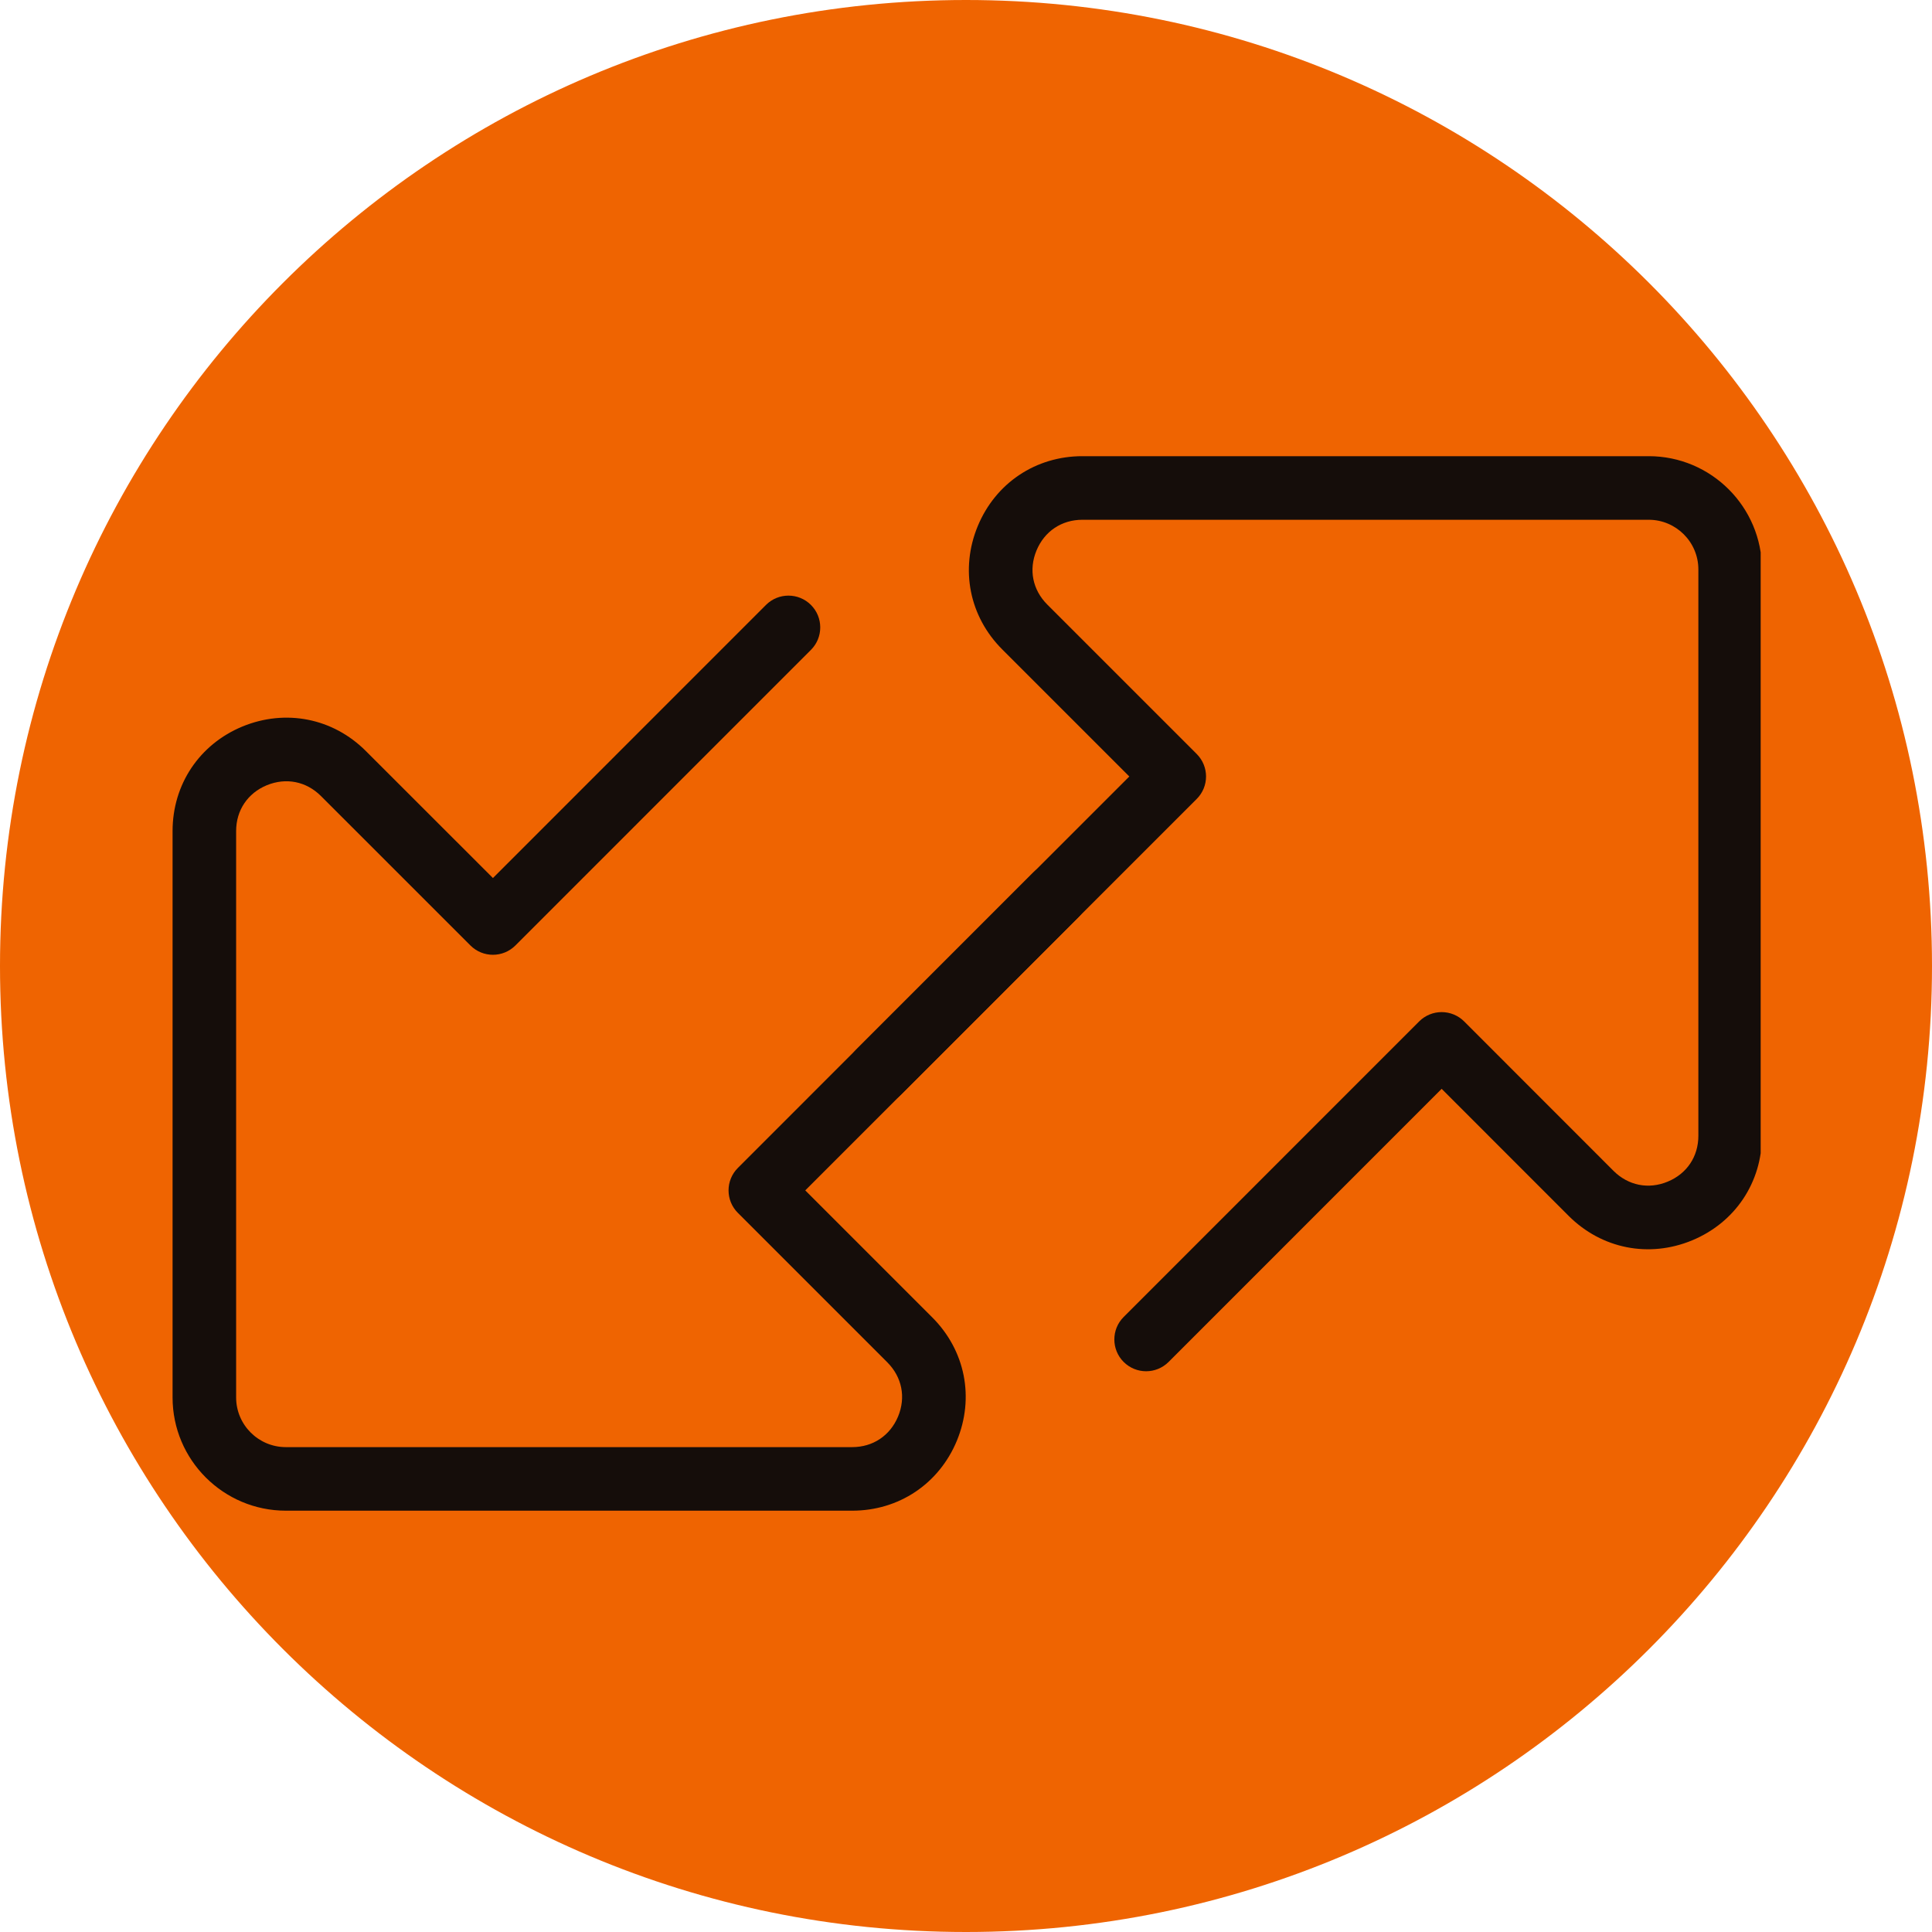
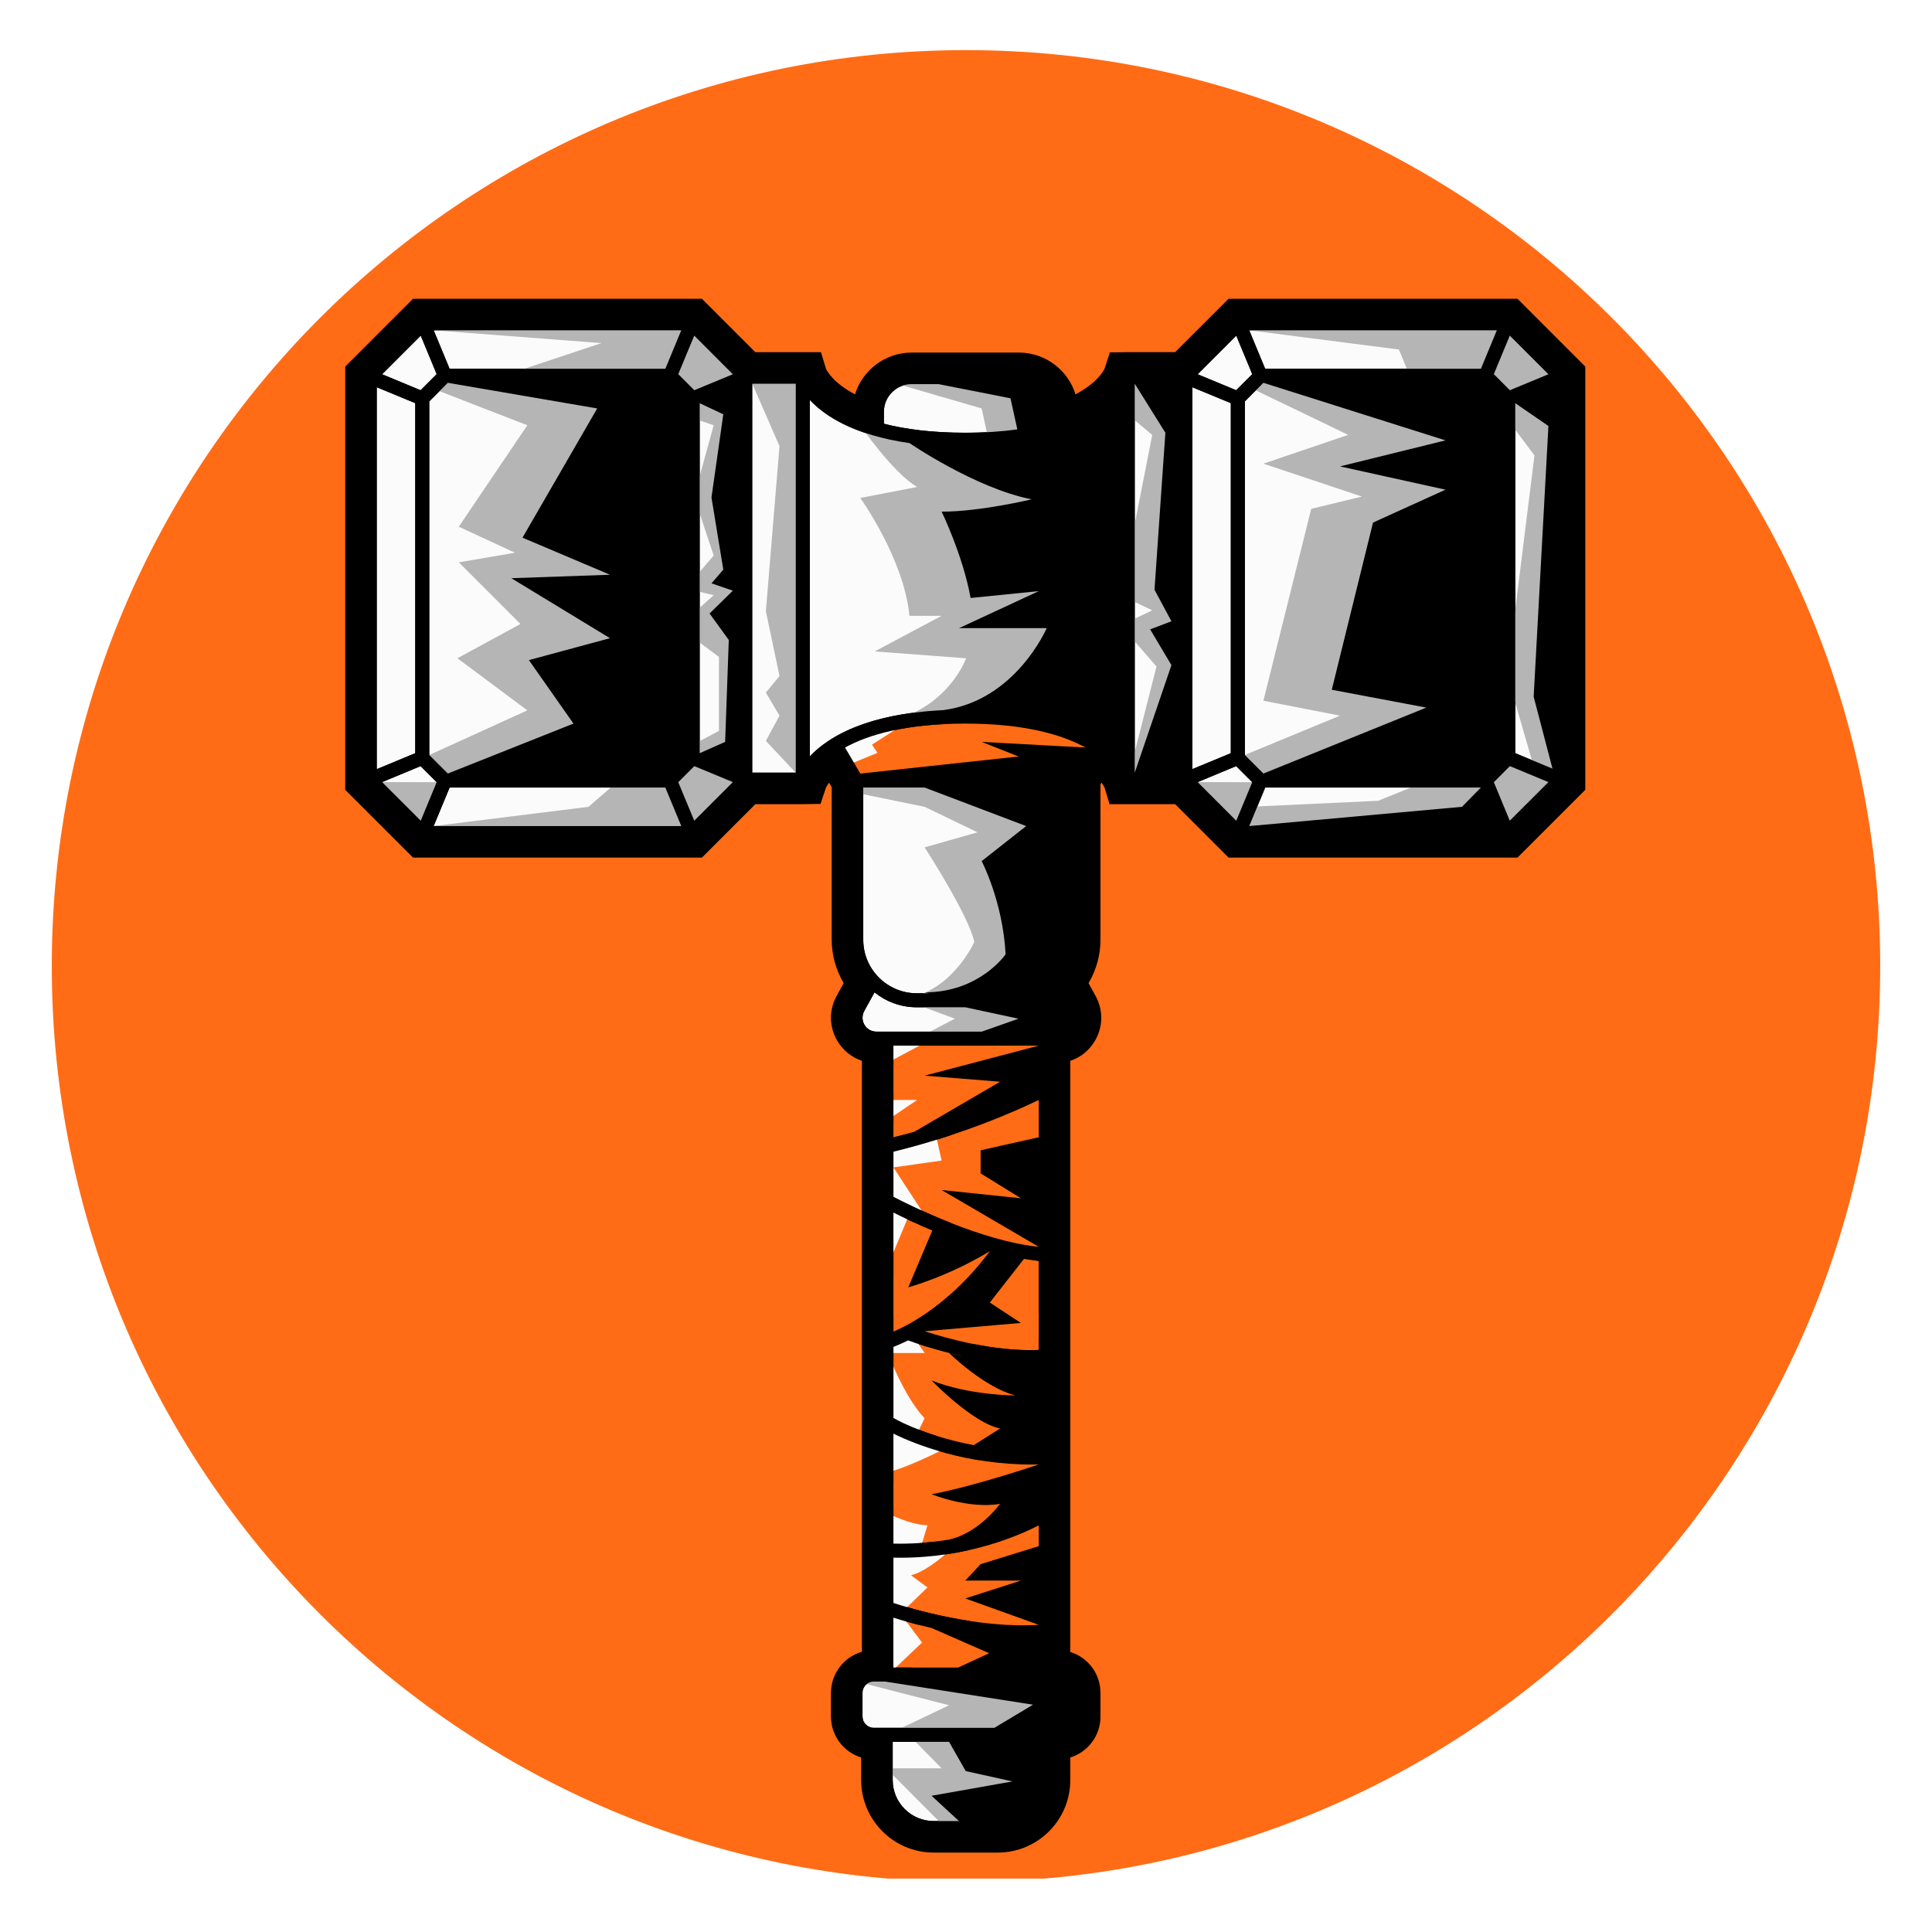
- <svg xmlns="http://www.w3.org/2000/svg" width="500" zoomAndPan="magnify" viewBox="0 0 375 375" height="500" preserveAspectRatio="xMidYMid meet" version="1.0">
+ <svg xmlns="http://www.w3.org/2000/svg" width="500" zoomAndPan="magnify" viewBox="0 0 375 375" height="500" preserveAspectRatio="xMidYMid meet" version="1.2">
  <defs>
-     <clipPath id="42d9e59b1b">
-       <path d="M 187.5 0 C 83.945 0 0 83.945 0 187.5 C 0 291.055 83.945 375 187.5 375 C 291.055 375 375 291.055 375 187.5 C 375 83.945 291.055 0 187.5 0 Z M 187.5 0 " clip-rule="nonzero" />
+     <clipPath id="1ffcdd35f9">
+       <path d="M 10.051 9.727 L 364.949 9.727 L 364.949 365 L 10.051 365 Z M 10.051 9.727 " />
    </clipPath>
-     <clipPath id="6f05201bf4">
-       <path d="M 33.496 115 L 212 115 L 212 293.223 L 33.496 293.223 Z M 33.496 115 " clip-rule="nonzero" />
+     <clipPath id="2fc457e9ad">
+       <path d="M 187.5 9.727 C 89.496 9.727 10.051 89.32 10.051 187.5 C 10.051 285.68 89.496 365.273 187.5 365.273 C 285.504 365.273 364.949 285.68 364.949 187.5 C 364.949 89.32 285.504 9.727 187.5 9.727 Z M 187.5 9.727 " />
    </clipPath>
-     <clipPath id="f4a277f7e6">
-       <path d="M 164 88.547 L 341.746 88.547 L 341.746 267 L 164 267 Z M 164 88.547 " clip-rule="nonzero" />
+     <clipPath id="3fffa51510">
+       <path d="M 67 57.988 L 307.738 57.988 L 307.738 360 L 67 360 Z M 67 57.988 " />
    </clipPath>
  </defs>
-   <g clip-path="url(#42d9e59b1b)">
-     <rect x="-37.5" width="450" fill="#ef6401" y="-37.5" height="450" fill-opacity="1" />
-   </g>
-   <g clip-path="url(#6f05201bf4)">
-     <path fill="#150d0a" d="M 165.402 293.223 L 55.492 293.223 C 43.363 293.223 33.496 283.371 33.496 271.242 L 33.496 161.316 C 33.496 152.254 38.703 144.473 47.062 141.012 C 55.438 137.574 64.621 139.375 71.023 145.785 L 95.68 170.426 L 148.676 117.418 C 151.082 115.008 154.988 115.008 157.402 117.418 C 159.812 119.828 159.812 123.734 157.402 126.141 L 100.039 183.516 C 97.625 185.926 93.727 185.926 91.312 183.516 L 62.297 154.508 C 59.445 151.656 55.523 150.887 51.793 152.41 C 48.066 153.953 45.832 157.281 45.832 161.316 L 45.832 271.242 C 45.832 276.559 50.16 280.887 55.492 280.887 L 165.402 280.887 C 169.441 280.887 172.766 278.66 174.32 274.934 C 175.863 271.207 175.078 267.281 172.223 264.422 L 143.219 235.418 C 140.809 233.008 140.809 229.102 143.219 226.695 L 200.578 169.32 C 202.992 166.906 206.891 166.906 209.305 169.32 C 211.711 171.73 211.711 175.637 209.305 178.043 L 156.301 231.055 L 180.949 255.703 C 187.359 262.113 189.18 271.281 185.723 279.656 C 182.25 288.02 174.465 293.223 165.402 293.223 " fill-opacity="1" fill-rule="nonzero" />
-   </g>
-   <g clip-path="url(#f4a277f7e6)">
-     <path fill="#150d0a" d="M 222.465 266.16 C 220.883 266.16 219.309 265.555 218.098 264.352 C 215.691 261.941 215.691 258.035 218.098 255.629 L 275.461 198.254 C 276.621 197.098 278.184 196.449 279.824 196.449 C 281.461 196.449 283.031 197.098 284.188 198.254 L 313.191 227.273 C 316.047 230.113 319.977 230.902 323.699 229.355 C 327.426 227.816 329.652 224.488 329.652 220.453 L 329.652 110.523 C 329.652 105.211 325.328 100.887 320.012 100.887 L 210.102 100.887 C 206.059 100.887 202.738 103.113 201.184 106.848 C 199.637 110.574 200.422 114.488 203.281 117.348 L 232.281 146.348 C 234.695 148.762 234.695 152.668 232.281 155.074 L 174.91 212.449 C 172.5 214.855 168.594 214.855 166.188 212.449 C 163.773 210.043 163.773 206.137 166.188 203.723 L 219.199 150.715 L 194.555 126.07 C 188.141 119.672 186.324 110.5 189.777 102.125 C 193.25 93.75 201.039 88.543 210.102 88.543 L 320.012 88.543 C 332.137 88.543 341.996 98.398 341.996 110.523 L 341.996 220.453 C 341.996 229.512 336.797 237.285 328.438 240.754 C 320.082 244.215 310.891 242.406 304.469 235.996 L 279.824 211.34 L 226.824 264.352 C 225.617 265.555 224.039 266.16 222.465 266.16 " fill-opacity="1" fill-rule="nonzero" />
+   <g id="38afb93e15">
+     <g clip-rule="nonzero" clip-path="url(#1ffcdd35f9)">
+       <g clip-rule="nonzero" clip-path="url(#2fc457e9ad)">
+         <path style=" stroke:none;fill-rule:nonzero;fill:#ff6c15;fill-opacity:1;" d="M 10.051 9.727 L 364.949 9.727 L 364.949 364.629 L 10.051 364.629 Z M 10.051 9.727 " />
+       </g>
+     </g>
+     <g clip-rule="nonzero" clip-path="url(#3fffa51510)">
+       <path style=" stroke:none;fill-rule:nonzero;fill:#000000;fill-opacity:1;" d="M 307.703 71.152 L 307.703 153.301 L 294.543 166.461 L 238.469 166.461 L 228.094 156.086 L 215.363 156.086 L 214.391 152.871 C 214.328 152.734 214.152 152.395 213.793 151.918 L 213.602 152.238 L 213.602 182.414 C 213.602 185.363 212.793 188.281 211.285 190.824 L 212.656 193.324 C 214.172 196.078 214.117 199.34 212.508 202.047 C 211.406 203.91 209.719 205.254 207.742 205.906 L 207.742 320.641 C 211.133 321.688 213.602 324.848 213.602 328.582 L 213.602 333.191 C 213.602 336.922 211.133 340.082 207.742 341.129 L 207.742 345.516 C 207.742 353.27 201.434 359.586 193.676 359.586 L 181.219 359.586 C 173.461 359.586 167.152 353.27 167.152 345.516 L 167.152 341.129 C 163.762 340.082 161.293 336.922 161.293 333.191 L 161.293 328.582 C 161.293 324.801 163.836 321.598 167.297 320.602 L 167.297 205.906 C 165.324 205.246 163.633 203.902 162.531 202.039 C 160.926 199.34 160.871 196.078 162.387 193.312 L 163.754 190.816 C 162.25 188.273 161.434 185.363 161.434 182.406 L 161.434 152.789 L 160.926 151.918 C 160.539 152.434 160.359 152.797 160.312 152.898 L 159.266 156.039 L 155.867 156.086 L 146.617 156.086 L 136.242 166.461 L 80.168 166.461 L 67.008 153.301 L 67.008 71.152 L 80.168 57.988 L 136.242 57.988 L 146.617 68.359 L 159.348 68.359 L 160.328 71.59 C 160.52 72.004 161.762 74.344 165.957 76.543 C 167.41 71.855 171.797 68.434 176.953 68.434 L 197.758 68.434 C 202.922 68.434 207.301 71.848 208.754 76.539 C 213.031 74.289 214.242 71.902 214.402 71.543 L 215.43 68.402 L 218.844 68.352 L 228.094 68.352 L 238.469 57.988 L 294.543 57.988 Z M 307.703 71.152 " />
+     </g>
+     <path style=" stroke:none;fill-rule:nonzero;fill:#ff6c15;fill-opacity:1;" d="M 201.625 318.086 L 201.625 323.664 L 173.414 323.664 L 173.414 313.992 C 177.512 315.285 187.898 318.188 198.449 318.188 C 199.512 318.188 200.57 318.145 201.625 318.086 Z M 174.664 302.355 C 174.258 302.355 173.828 302.336 173.414 302.328 L 173.414 311.129 C 176.875 312.258 189.777 316.121 201.625 315.371 L 201.625 296.066 C 197.539 298.176 187.77 302.355 174.664 302.355 Z M 200.312 284.266 C 187.66 284.266 177.711 280.406 173.414 278.262 L 173.414 299.613 C 188.172 299.922 198.973 294.461 201.625 292.973 L 201.625 284.238 C 201.188 284.246 200.742 284.266 200.312 284.266 Z M 199.965 264.781 C 189.387 264.781 178.852 261.125 176.27 260.168 C 175.344 260.621 174.391 261.051 173.414 261.438 L 173.414 275.223 C 175.969 276.742 187.051 281.867 201.625 281.531 L 201.625 264.75 C 201.074 264.77 200.516 264.781 199.965 264.781 Z M 194.949 243.586 C 193.258 246.035 187.812 253.281 179.469 258.395 C 183.93 259.84 193.039 262.371 201.625 262.031 L 201.625 244.738 C 199.441 244.531 197.191 244.125 194.949 243.586 Z M 173.414 235.355 L 173.414 258.488 C 182.938 254.348 189.633 246.23 192.129 242.848 C 184.25 240.602 176.859 237.102 173.414 235.355 Z M 173.414 223.539 L 173.414 232.289 C 176.629 233.969 190.34 240.84 201.625 242.004 L 201.625 213.5 C 197.41 215.539 186.867 220.258 173.414 223.539 Z M 173.414 202.957 L 173.414 220.738 C 187.914 217.129 198.816 211.891 201.625 210.469 L 201.625 202.957 Z M 187.355 140.449 C 175.746 140.449 168.5 142.641 164.02 145.094 L 166.977 150.145 L 207.734 150.145 L 210.691 145.094 C 206.211 142.641 198.965 140.449 187.355 140.449 Z M 187.355 140.449 " />
+     <path style=" stroke:none;fill-rule:nonzero;fill:#ff6c15;fill-opacity:1;" d="M 213.098 144 L 207.734 150.145 L 166.281 151.441 L 164.863 148.703 L 184.207 145.297 L 174.965 144 L 187.512 141.961 L 179.465 139.125 C 200.277 137.699 213.098 144 213.098 144 Z M 172.312 222.996 L 184.906 218.043 L 202.48 207.594 L 202.207 200.23 L 190.543 201.715 L 172.305 207.918 L 172.305 211.84 L 184.207 212.703 L 172.305 218.91 L 172.305 222.996 Z M 196.078 218.566 L 185.969 222.996 L 185.262 227.75 L 176.309 228.672 L 185.355 238.148 L 178.172 235.355 L 172.32 251.195 L 172.32 256.09 L 190.98 248.605 L 195.062 242.309 L 195.086 242.316 L 189.734 251.723 L 176.301 258.387 L 183.262 261.105 L 178.703 260.168 L 183.793 265.559 L 175.512 264.137 C 175.512 264.137 178.035 271.199 184.223 276.375 L 180.828 279.922 L 192.496 282.715 C 192.496 282.715 181.008 286.836 171.781 287.902 L 171.781 291.641 C 171.781 291.641 178.238 294.461 183.785 294.285 C 183.785 294.285 183.625 298.895 178.52 301.023 C 178.52 301.023 191.789 299.152 199.516 294.055 L 203.168 282.934 L 193.527 282.734 L 201.625 268.57 L 190.551 262.609 L 184.766 261.418 L 203.168 259.352 L 203.168 256.09 L 197.137 251.195 L 200.855 243.77 L 203.168 244.355 L 203.168 211.305 L 184.215 220.449 Z M 180.824 306.699 L 184.371 308.648 L 179.469 310.953 L 191.82 316.047 L 176.926 313.984 L 182.773 319.641 L 175.508 324.605 L 192.129 326.379 L 196.648 318.039 L 196.945 318.16 L 203.168 315.992 L 203.168 293.75 L 191.883 297.691 Z M 180.824 306.699 " />
+     <path style=" stroke:none;fill-rule:nonzero;fill:#fbfbfb;fill-opacity:1;" d="M 173.27 338.09 L 201.625 338.09 L 201.625 345.508 C 201.625 349.891 198.062 353.461 193.676 353.461 L 181.219 353.461 C 176.832 353.461 173.27 349.891 173.27 345.508 Z M 205.293 326.387 L 169.598 326.387 C 168.391 326.387 167.41 327.363 167.41 328.574 L 167.41 333.184 C 167.41 334.387 168.391 335.371 169.598 335.371 L 205.293 335.371 C 206.504 335.371 207.484 334.387 207.484 333.184 L 207.484 328.574 C 207.484 327.363 206.504 326.387 205.293 326.387 Z M 205.293 192.617 C 203.043 194.426 200.195 195.512 197.098 195.512 L 177.941 195.512 C 174.84 195.512 171.992 194.426 169.742 192.617 L 167.742 196.254 C 167.289 197.098 167.301 198.098 167.793 198.918 C 168.281 199.75 169.145 200.238 170.109 200.238 L 204.93 200.238 C 205.887 200.238 206.758 199.75 207.246 198.918 C 207.734 198.098 207.75 197.098 207.285 196.254 Z M 167.555 182.406 C 167.555 188.133 172.215 192.793 177.941 192.793 L 197.098 192.793 C 202.82 192.793 207.484 188.133 207.484 182.406 L 207.484 152.863 L 167.555 152.863 Z M 239.941 148.703 L 232.465 151.805 L 239.957 159.301 L 243.059 151.824 Z M 245.57 152.863 L 242.473 160.34 L 290.539 160.34 L 287.441 152.863 Z M 289.953 151.824 L 293.047 159.301 L 300.547 151.805 L 293.066 148.703 Z M 245.227 74.301 L 241.621 77.91 L 241.621 146.543 L 245.227 150.145 L 287.785 150.145 L 291.391 146.543 L 291.391 77.91 L 287.785 74.301 Z M 294.109 78.25 L 294.109 146.195 L 301.586 149.289 L 301.586 75.156 Z M 293.066 75.742 L 300.547 72.645 L 293.047 65.145 L 289.953 72.621 Z M 287.441 71.582 L 290.539 64.105 L 242.473 64.105 L 245.57 71.582 Z M 243.059 72.621 L 239.957 65.145 L 232.465 72.645 L 239.941 75.742 Z M 238.902 78.25 L 231.426 75.156 L 231.426 149.289 L 238.902 146.195 Z M 220.25 149.969 L 228.707 149.969 L 228.707 74.477 L 220.25 74.477 Z M 203.152 82.246 L 203.152 79.949 C 203.152 76.973 200.734 74.555 197.758 74.555 L 176.953 74.555 C 173.977 74.555 171.559 76.973 171.559 79.949 L 171.559 82.246 C 175.621 83.293 180.789 83.996 187.355 83.996 C 193.922 83.996 199.09 83.293 203.152 82.246 Z M 187.355 86.715 C 169.074 86.715 160.805 81.5 157.18 77.617 L 157.18 146.828 C 160.805 142.953 169.074 137.73 187.355 137.73 C 205.633 137.73 213.906 142.953 217.531 146.828 L 217.531 77.617 C 213.906 81.5 205.633 86.715 187.355 86.715 Z M 146.004 149.969 L 154.461 149.969 L 154.461 74.477 L 146.004 74.477 Z M 131.652 151.824 L 134.754 159.301 L 142.246 151.805 L 134.766 148.703 Z M 135.809 146.195 L 143.285 149.297 L 143.285 75.156 L 135.809 78.25 Z M 134.766 75.742 L 142.246 72.645 L 134.754 65.145 L 131.652 72.621 Z M 87.27 152.863 L 84.172 160.34 L 132.238 160.34 L 129.141 152.863 Z M 86.926 74.301 L 83.32 77.91 L 83.32 146.543 L 86.926 150.145 L 129.484 150.145 L 133.09 146.543 L 133.09 77.91 L 129.484 74.301 Z M 129.141 71.582 L 132.238 64.105 L 84.172 64.105 L 87.27 71.582 Z M 81.641 148.703 L 74.164 151.805 L 81.664 159.301 L 84.758 151.824 Z M 80.602 78.25 L 73.125 75.156 L 73.125 149.297 L 80.602 146.195 Z M 84.758 72.621 L 81.664 65.145 L 74.164 72.645 L 81.641 75.742 Z M 169.254 144.531 L 178.027 138.914 C 174.434 138.828 161.539 144 161.539 144 L 164.02 148.703 L 170.312 146.129 Z M 180.824 201.719 C 180.824 201.719 172.977 201.32 172.312 201.719 C 171.645 202.121 172.312 206.242 172.312 206.242 Z M 178.027 213.5 L 172.312 213.5 L 172.02 217.547 Z M 179.469 235.863 L 173.414 226.594 L 182.766 225.262 L 181.754 220.738 L 172.312 222.203 L 172.02 233.508 Z M 176.418 235.863 L 172.312 234.172 L 172.312 245.73 Z M 172.312 275.801 C 172.332 275.898 172.516 276.066 172.789 276.277 C 172.789 276.277 172.312 284.852 172.312 285.781 C 176.969 284.586 184.215 280.746 184.215 280.746 L 177.98 278.312 L 179.469 275.277 C 175.637 271.391 172.312 262.621 172.312 262.621 L 179.469 262.621 L 177.391 259.582 L 171.773 260.176 C 171.781 260.168 172.176 275.266 172.312 275.801 Z M 172.312 325.141 L 178.961 318.824 L 174.141 312.348 C 174.855 312.449 175.5 312.504 175.5 312.504 L 180.02 308.113 L 176.824 305.762 C 180.246 304.871 184.207 301.023 184.207 301.023 L 178.707 300.375 L 180.02 296.059 C 176.684 295.973 172.305 293.75 172.305 293.75 L 172.305 299.621 C 172.305 299.621 172.203 308.609 172.266 311.172 L 171.77 311.172 Z M 172.312 325.141 " />
+     <path style=" stroke:none;fill-rule:nonzero;fill:#b5b5b5;fill-opacity:1;" d="M 201.578 84.219 C 206.246 83.453 208.953 82.555 208.953 82.555 L 205.559 138.914 L 173.414 139.82 C 184.305 136.867 187.52 127.773 187.52 127.773 L 169.781 126.441 L 182.766 119.527 L 176.527 119.527 C 175.426 108.359 166.969 96.652 166.969 96.652 L 178.027 94.523 C 173.371 91.867 166.969 82.555 166.969 82.555 C 176.375 84.98 184.922 85.477 191.82 85.199 L 190.543 79.277 L 173.414 74.301 L 177.512 72.977 L 198.75 73.062 Z M 217.531 79.277 L 223.648 84.418 L 217.531 115.535 L 223.648 118.461 L 217.531 121.383 L 224.477 129.363 L 218.863 151.441 L 228.707 149.969 L 230.031 72.977 L 218.863 72.977 Z M 302.918 72.977 L 291.391 62.602 L 242.473 64.105 L 271.531 67.844 L 274.117 74.117 L 245.227 72.977 L 242.473 75.156 L 261.691 84.41 L 245.227 89.996 L 264.348 96.379 L 254.504 98.773 L 245.227 136.012 L 260.094 138.906 L 241.621 146.535 L 245.227 151.438 L 285.094 140.445 L 285.094 75.992 L 294.121 77.395 L 291.383 77.91 L 291.383 79.781 L 297.84 88.398 L 292.539 130.961 L 297.84 149.297 L 292.539 146.828 L 280.566 150.145 L 267.5 155.434 L 242.465 156.602 L 243.051 151.824 L 232.457 151.805 L 240.133 161.551 L 292.539 161.551 L 302.91 151.441 L 302.91 75.742 L 296.184 77.008 Z M 84.172 64.105 L 116.719 66.594 L 97.57 72.977 L 126.555 74.234 L 86.926 72.977 L 83.32 75.156 L 102.355 82.547 L 89.051 102.234 L 99.957 107.285 L 89.051 109.148 L 101.023 121.117 L 88.785 127.766 L 102.355 137.883 L 83.32 146.543 L 86.926 151.441 L 122.836 145.176 L 126.551 74.234 L 128.152 74.301 L 132.238 77.062 L 144.293 72.977 L 133.09 62.602 Z M 139.547 127.5 L 139.547 141.863 L 133.09 145.289 L 134.719 146.82 L 143.285 147.711 L 143.285 75.156 L 131.652 78.691 L 133.09 80.684 L 138.527 82.547 L 134.715 96.379 L 138.527 107.82 L 133.09 114.203 L 138.527 115.535 L 131.652 121.656 Z M 133.09 146.543 L 120.172 151.441 L 114.23 156.602 L 84.172 160.34 L 84.758 151.824 L 74.164 151.805 L 81.875 161.551 L 133.09 161.551 L 144.293 151.441 L 143.285 149.297 Z M 179.469 150.547 L 166.281 151.441 L 166.977 154.047 L 179.469 156.602 L 189.734 161.551 L 179.469 164.473 C 179.469 164.473 188.09 177.777 189.109 182.828 C 189.109 182.828 184.684 192.891 175.023 193.914 L 185.344 197.723 L 178.027 201.535 L 203.168 201.715 L 202.48 191.062 L 203.168 152.855 Z M 151.301 86.586 L 148.656 118.645 L 151.301 131.227 L 148.656 134.422 L 151.301 138.914 L 148.656 143.809 L 155.828 151.449 L 155.828 72.977 L 146.012 74.477 Z M 166.281 326.387 L 184.215 330.992 L 175.023 335.371 L 182.766 343.23 L 172.012 343.23 L 183.785 355.051 L 193.676 353.453 L 201.625 338.086 L 203.168 326.379 L 180.824 325.141 Z M 166.281 326.387 " />
+     <path style=" stroke:none;fill-rule:nonzero;fill:#000000;fill-opacity:1;" d="M 293.137 61.387 L 239.875 61.387 L 229.5 71.758 L 218.891 71.758 L 217.906 71.773 L 217.598 72.711 C 217.57 72.785 215.66 78.129 205.871 81.438 L 205.871 79.949 C 205.871 75.477 202.23 71.832 197.758 71.832 L 176.953 71.832 C 172.48 71.832 168.84 75.477 168.84 79.949 L 168.84 81.438 C 159.051 78.137 157.141 72.793 157.117 72.723 L 156.828 71.758 L 145.207 71.758 L 134.836 61.387 L 81.574 61.387 L 70.406 72.562 L 70.406 151.891 L 81.574 163.059 L 134.836 163.059 L 145.207 152.688 L 155.82 152.688 L 156.805 152.672 L 157.117 151.734 C 157.133 151.688 158.031 149.172 161.715 146.535 L 164.836 151.871 L 164.836 182.406 C 164.836 185.516 165.93 188.363 167.738 190.613 L 165.363 194.949 C 164.434 196.641 164.469 198.648 165.453 200.305 C 166.438 201.973 168.18 202.957 170.109 202.957 L 170.695 202.957 L 170.695 323.664 L 169.598 323.664 C 166.895 323.664 164.691 325.867 164.691 328.574 L 164.691 333.184 C 164.691 335.887 166.895 338.09 169.598 338.09 L 170.551 338.09 L 170.551 345.508 C 170.551 351.395 175.336 356.18 181.219 356.18 L 193.676 356.18 C 199.559 356.18 204.344 351.395 204.344 345.508 L 204.344 338.09 L 205.293 338.09 C 208 338.09 210.203 335.887 210.203 333.184 L 210.203 328.574 C 210.203 325.867 208 323.664 205.293 323.664 L 204.344 323.664 L 204.344 202.957 L 204.93 202.957 C 206.859 202.957 208.598 201.973 209.586 200.305 C 210.57 198.648 210.605 196.641 209.672 194.949 L 207.301 190.613 C 209.109 188.363 210.203 185.516 210.203 182.406 L 210.203 151.312 L 212.996 146.535 C 216.68 149.172 217.578 151.68 217.594 151.723 L 217.883 152.688 L 229.5 152.688 L 239.875 163.059 L 293.137 163.059 L 304.305 151.891 L 304.305 72.562 Z M 142.246 72.645 L 134.766 75.742 L 131.652 72.621 L 134.754 65.145 Z M 140.391 80.418 L 138.098 96.559 L 140.391 110.566 L 138.098 113.227 L 142.246 114.645 L 137.73 119.078 L 141.457 124.223 L 140.75 144 L 135.812 146.195 L 135.82 146.203 L 135.809 146.195 L 135.809 78.25 L 135.828 78.242 L 135.809 78.258 Z M 115.918 79.277 L 101.418 104.363 L 118.398 111.559 L 99.25 112.227 L 118.398 123.871 L 102.66 128.125 L 111.309 140.449 L 86.926 150.145 L 86.938 150.145 L 86.926 150.145 L 83.32 146.543 L 83.32 77.91 L 86.926 74.301 L 87.008 74.301 L 86.926 74.301 Z M 132.238 64.105 L 129.141 71.582 L 87.27 71.582 L 84.172 64.105 Z M 81.664 65.145 L 84.758 72.621 L 81.641 75.742 L 74.164 72.645 Z M 73.125 75.156 L 80.602 78.25 L 80.602 146.195 L 73.125 149.297 Z M 74.164 151.805 L 81.641 148.703 L 84.758 151.824 L 81.664 159.301 Z M 84.172 160.34 L 87.27 152.863 L 129.141 152.863 L 132.238 160.34 Z M 134.754 159.301 L 131.652 151.824 L 134.766 148.703 L 142.246 151.805 Z M 154.461 149.969 L 146.004 149.969 L 146.004 74.477 L 154.461 74.477 Z M 171.559 79.949 C 171.559 76.973 173.977 74.555 176.953 74.555 L 182.16 74.555 C 182.16 74.555 182.156 74.555 182.156 74.555 L 196.133 77.305 L 197.465 83.344 C 194.527 83.75 191.188 83.996 187.363 83.996 C 180.797 83.996 175.629 83.293 171.562 82.246 L 171.562 79.949 Z M 157.18 146.828 L 157.18 77.617 C 159.996 80.629 165.617 84.449 176.547 86.008 C 176.539 86.008 176.535 86.008 176.535 86.008 C 176.535 86.008 189.34 94.789 200.242 96.918 C 200.242 96.918 190.301 99.312 182.773 99.312 C 182.773 99.312 186.906 107.82 188.391 116.066 L 201.629 114.734 L 186.152 121.922 L 203.16 121.922 C 203.16 121.922 197.156 135.957 183.141 137.832 C 182.066 137.887 181.039 137.957 180.039 138.043 C 180.02 138.043 180 138.043 180 138.043 C 180.008 138.043 180.016 138.043 180.02 138.043 C 166.777 139.219 160.281 143.516 157.18 146.828 Z M 164.02 145.094 C 168.5 142.641 175.746 140.449 187.355 140.449 C 198.965 140.449 206.211 142.641 210.691 145.094 L 190.551 144 L 197.703 146.836 L 166.98 150.152 Z M 179.469 258.395 L 198.148 256.781 L 192.121 252.824 L 198.75 244.355 C 199.715 244.512 200.672 244.648 201.625 244.738 L 201.625 262.031 C 193.039 262.371 183.93 259.84 179.469 258.395 Z M 200.348 281.547 C 200.293 281.547 200.238 281.547 200.184 281.547 Z M 201.625 202.957 L 179.469 208.781 L 194.113 209.965 L 177.512 219.652 C 177.512 219.652 177.52 219.652 177.52 219.652 C 176.188 220.027 174.812 220.395 173.414 220.738 L 173.414 202.957 Z M 201.625 213.5 L 201.625 220.738 L 190.34 223.27 L 190.34 227.754 L 198.156 232.582 L 182.773 230.984 L 201.629 242.012 C 190.348 240.848 176.637 233.977 173.418 232.297 L 173.418 223.547 C 186.867 220.258 197.41 215.539 201.625 213.5 Z M 192.129 242.848 C 192.129 242.848 192.121 242.848 192.129 242.848 C 189.633 246.23 182.938 254.348 173.414 258.488 L 173.414 235.355 C 175.105 236.211 177.758 237.496 180.953 238.848 L 176.301 249.867 C 176.301 249.863 184.012 247.797 192.129 242.848 Z M 176.27 260.168 C 177.742 260.711 181.801 262.141 186.98 263.262 C 186.043 263.098 185.113 262.887 184.215 262.609 C 184.215 262.609 190.93 269.234 197.051 270.855 C 197.051 270.855 188.23 270.875 180.824 267.949 C 180.824 267.949 188.777 276.195 194.113 277.266 L 189.016 280.5 C 180.902 278.984 175.168 276.266 173.418 275.223 L 173.418 261.438 C 174.391 261.051 175.344 260.621 176.27 260.168 Z M 200.312 284.266 C 200.742 284.266 201.188 284.246 201.625 284.238 C 201.605 284.246 189.328 288.434 180.824 290.031 C 180.824 290.031 187.98 292.953 194.113 291.895 C 194.113 291.895 190.035 297.555 184.188 298.832 C 183.727 298.906 183.258 298.984 182.781 299.051 C 182.773 299.051 182.773 299.051 182.766 299.051 C 182.766 299.051 182.773 299.051 182.773 299.051 C 179.883 299.457 176.75 299.691 173.414 299.613 L 173.414 278.262 C 177.711 280.406 187.66 284.266 200.312 284.266 Z M 174.664 302.355 C 187.77 302.355 197.539 298.176 201.625 296.066 L 201.625 300.105 L 190.34 303.598 L 187.355 306.793 L 198.156 306.793 L 187.355 310.254 L 201.625 315.379 C 189.777 316.129 176.875 312.266 173.414 311.137 L 173.414 302.336 C 173.828 302.336 174.258 302.355 174.664 302.355 Z M 180.898 316.012 C 180.871 316.004 180.844 316.004 180.824 315.996 L 191.992 320.891 L 185.969 323.672 L 173.406 323.672 L 173.406 313.992 C 175.043 314.504 177.668 315.27 180.898 316.012 Z M 166.977 150.145 L 166.988 150.145 Z M 167.555 182.406 L 167.555 152.863 L 179.469 152.863 L 199.176 160.34 L 190.543 167.141 C 190.543 167.141 194.648 174.941 195.188 185.227 C 195.188 185.227 190.156 192.617 179.469 192.617 C 179.469 192.617 179.816 192.691 180.406 192.793 L 177.941 192.793 C 172.215 192.793 167.555 188.133 167.555 182.406 Z M 170.109 200.238 C 169.145 200.238 168.281 199.75 167.793 198.918 C 167.301 198.098 167.289 197.098 167.742 196.254 L 169.742 192.617 C 171.992 194.426 174.84 195.512 177.941 195.512 L 187.363 195.512 L 197.695 197.73 L 190.559 200.238 Z M 169.598 335.371 C 168.391 335.371 167.41 334.387 167.41 333.184 L 167.41 328.574 C 167.41 327.363 168.391 326.387 169.598 326.387 L 171.781 326.387 L 200.508 330.879 L 193.012 335.371 Z M 173.27 345.508 L 173.27 338.09 L 184.215 338.09 L 187.445 343.766 L 196.512 345.777 L 180.816 348.559 L 186.133 353.469 L 181.211 353.469 C 176.832 353.461 173.27 349.891 173.27 345.508 Z M 210.684 145.109 L 210.691 145.086 Z M 300.547 72.645 L 293.066 75.742 L 289.953 72.621 L 293.047 65.145 Z M 300.547 82.684 L 297.684 135.238 L 301.336 149.188 L 294.109 146.195 L 294.109 78.25 L 294.137 78.242 L 294.113 78.258 Z M 280.574 85.477 L 260.094 90.527 L 280.574 95.047 L 266.504 101.43 L 258.496 133.883 L 276.848 137.344 L 245.227 150.145 L 241.621 146.543 L 241.621 77.91 L 245.227 74.301 L 245.309 74.301 L 245.227 74.301 Z M 245.238 150.145 L 245.227 150.145 Z M 245.57 152.863 L 287.441 152.863 L 283.77 156.602 L 242.473 160.34 Z M 290.539 64.105 L 287.441 71.582 L 245.57 71.582 L 242.473 64.105 Z M 239.957 65.145 L 243.059 72.621 L 239.941 75.742 L 232.465 72.645 Z M 220.25 74.477 L 220.27 74.477 L 220.25 74.477 L 226.199 83.996 L 224.086 114.469 L 227.375 120.586 L 223.246 122.156 L 227.375 129.105 L 220.25 149.977 L 220.258 149.977 L 220.25 149.977 Z M 231.426 75.156 L 238.902 78.25 L 238.902 146.195 L 231.426 149.289 Z M 232.465 151.805 L 239.941 148.703 L 243.059 151.824 L 239.957 159.301 Z M 242.473 160.34 L 242.492 160.34 Z M 293.047 159.301 L 289.953 151.824 L 293.066 148.703 L 300.547 151.805 Z M 293.047 159.301 " />
  </g>
</svg>
